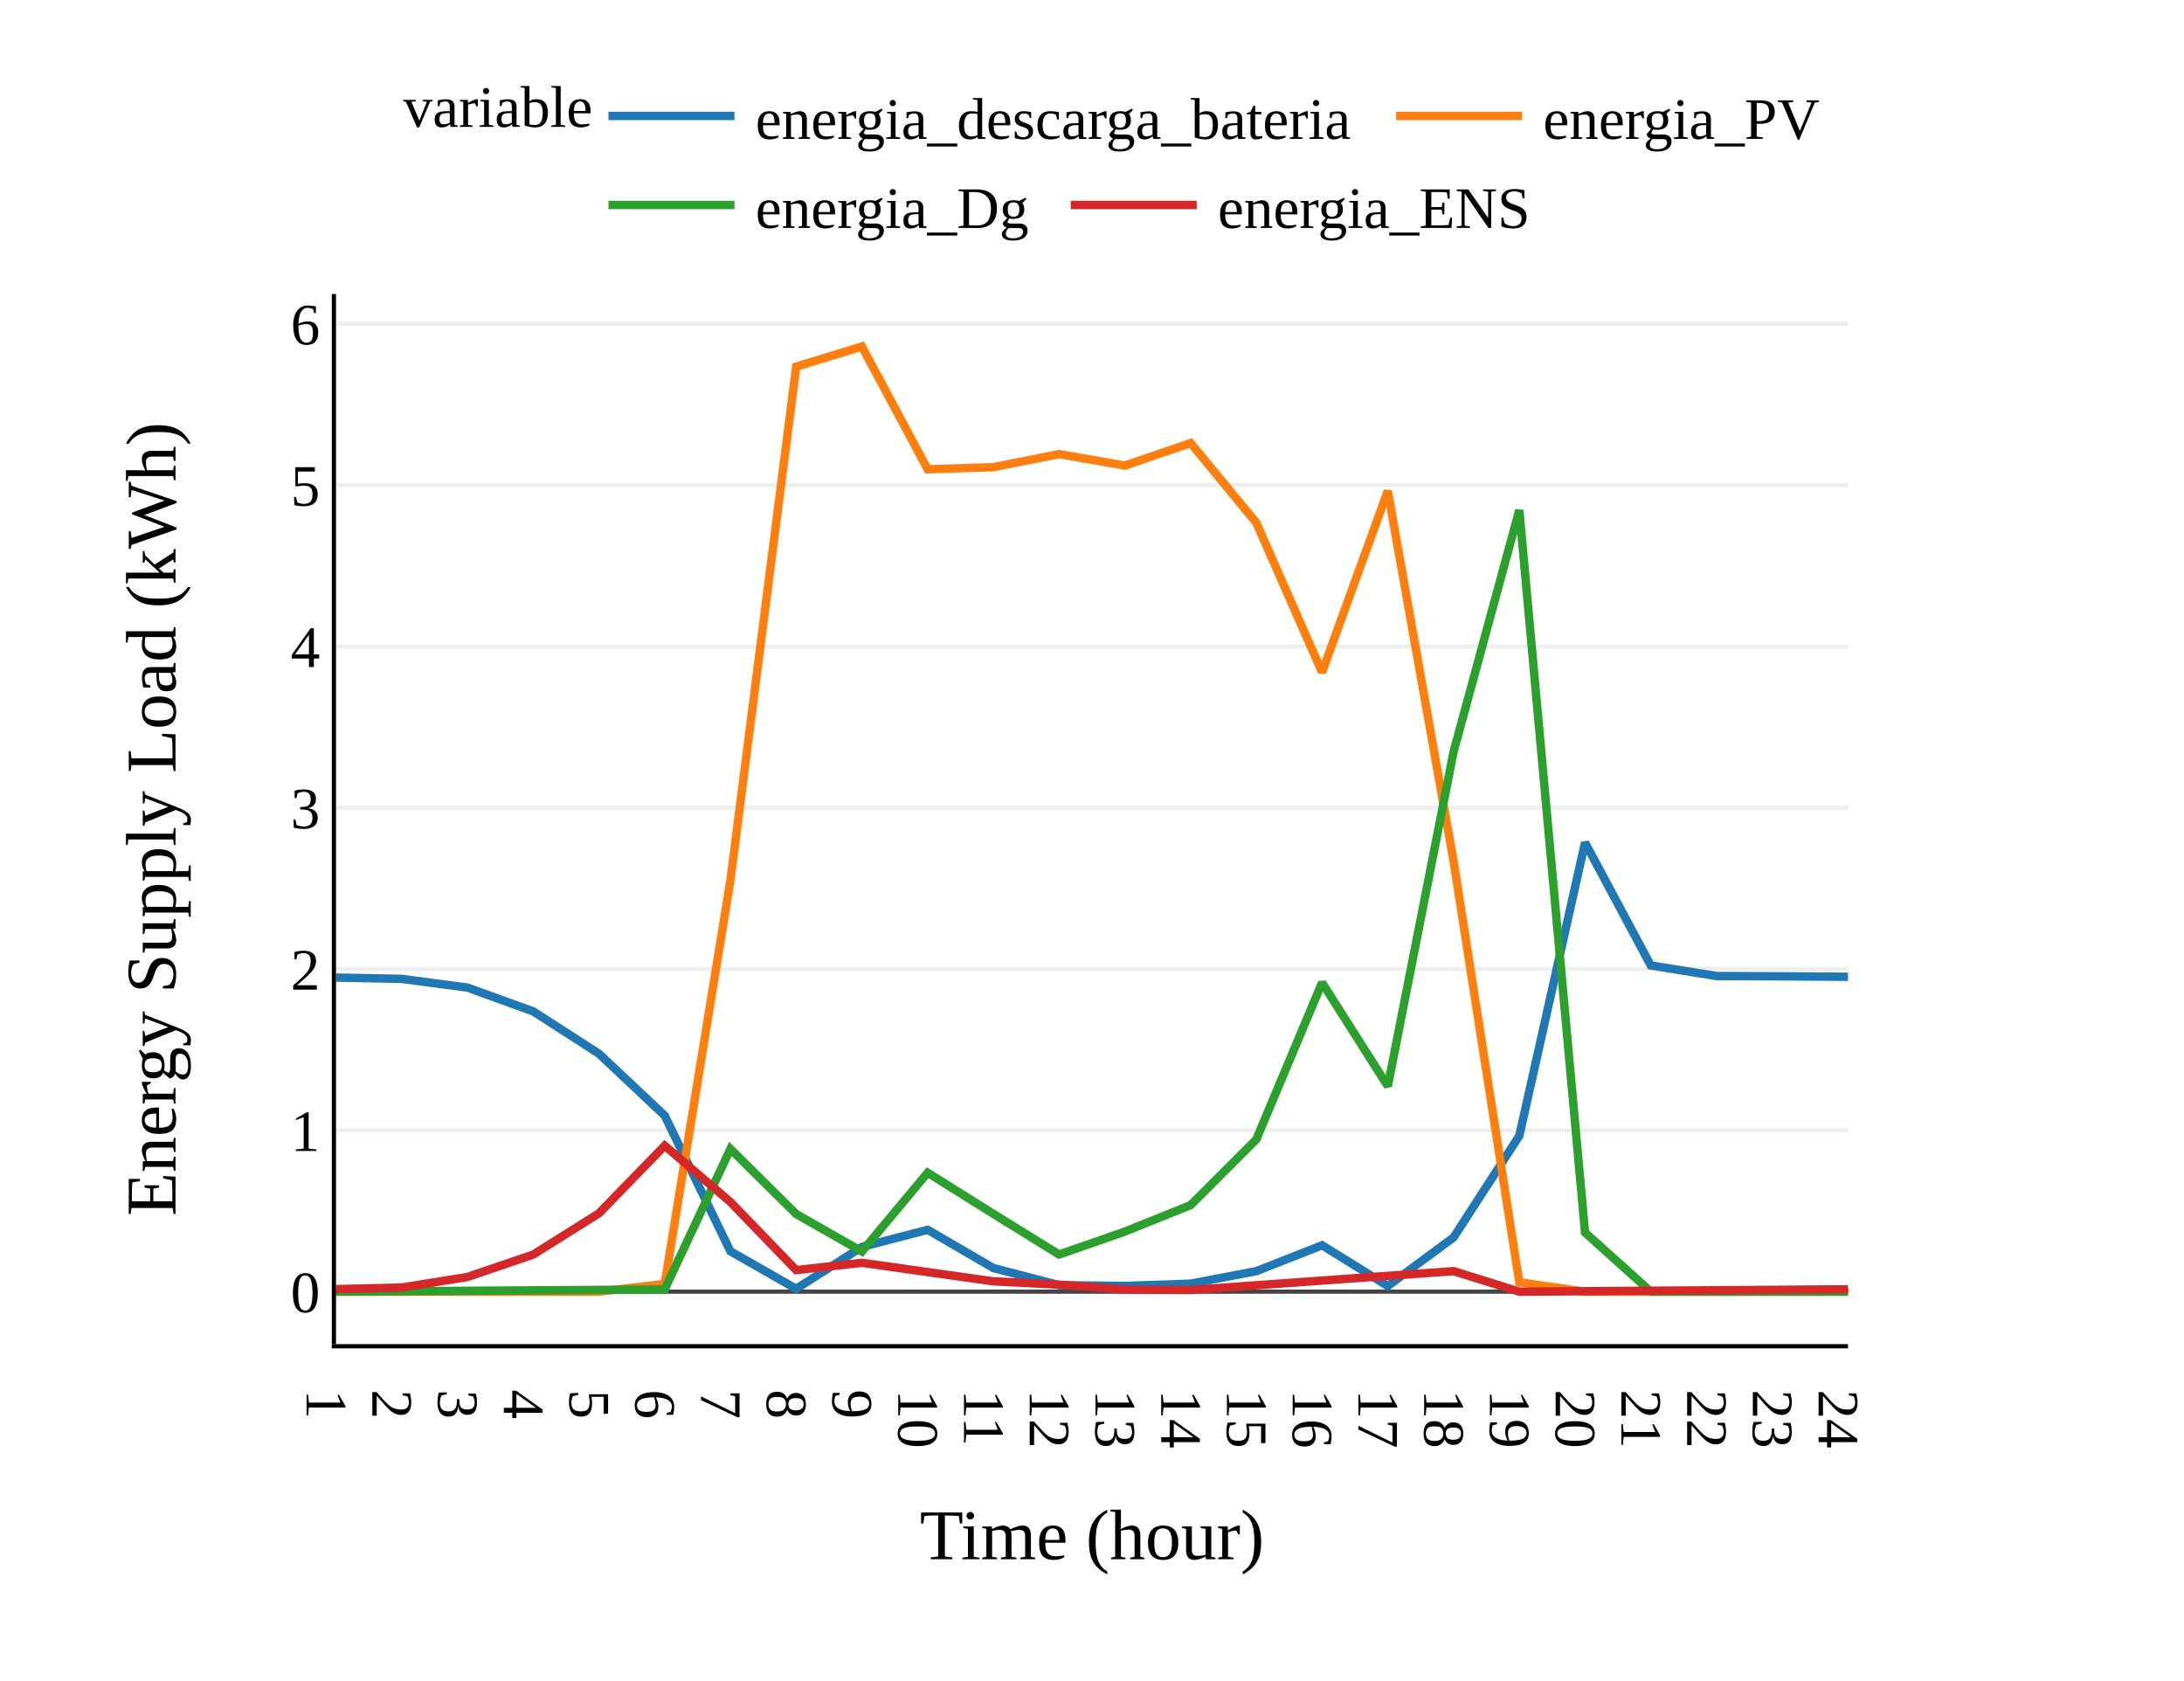
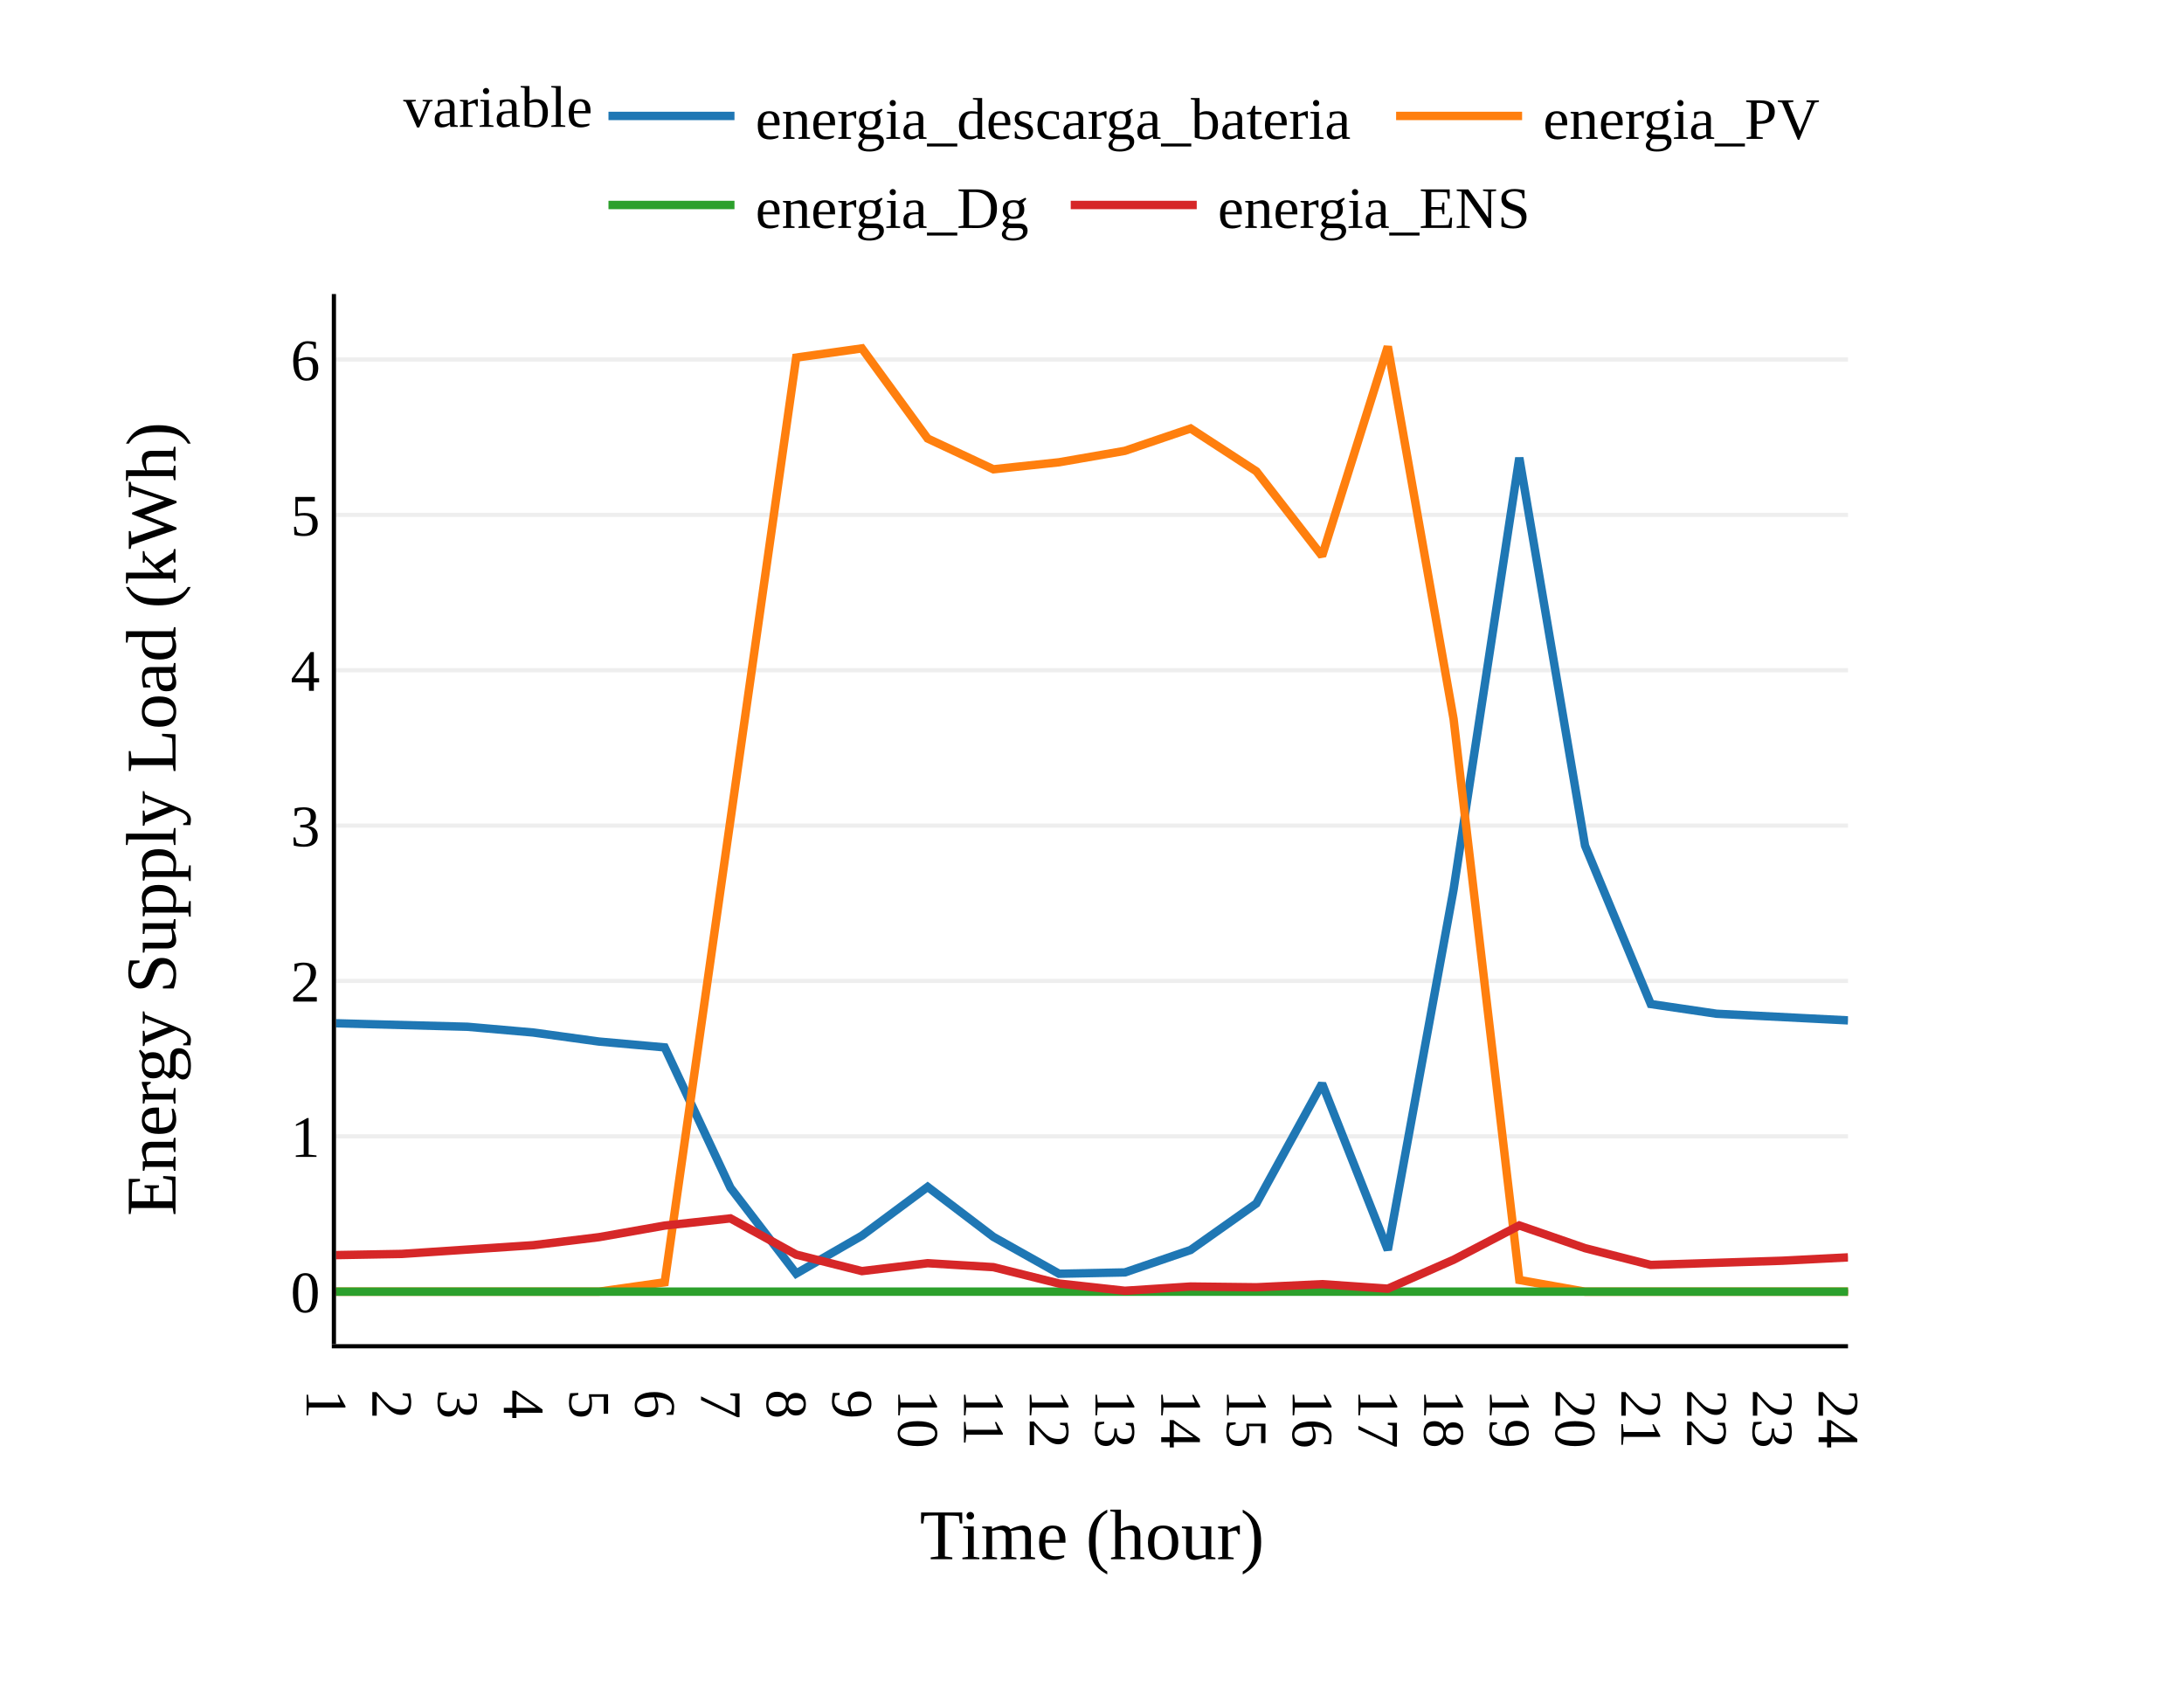
<svg xmlns="http://www.w3.org/2000/svg" class="main-svg" width="520" height="400" style="" viewBox="0 0 520 400">
  <rect x="0" y="0" width="520" height="400" style="fill: rgb(255, 255, 255); fill-opacity: 1;" />
-   <defs id="defs-20dc63">
+   <defs id="defs-efb419">
    <g class="clips">
-       <clipPath id="clip20dc63xyplot" class="plotclip">
+       <clipPath id="clipefb419xyplot" class="plotclip">
        <rect width="360" height="250" />
      </clipPath>
-       <clipPath class="axesclip" id="clip20dc63x">
+       <clipPath class="axesclip" id="clipefb419x">
        <rect x="80" y="0" width="360" height="400" />
      </clipPath>
-       <clipPath class="axesclip" id="clip20dc63y">
+       <clipPath class="axesclip" id="clipefb419y">
        <rect x="0" y="70" width="520" height="250" />
      </clipPath>
-       <clipPath class="axesclip" id="clip20dc63xy">
+       <clipPath class="axesclip" id="clipefb419xy">
        <rect x="80" y="70" width="360" height="250" />
      </clipPath>
    </g>
    <g class="gradients" />
  </defs>
  <g class="bglayer" />
  <g class="layer-below">
    <g class="imagelayer" />
    <g class="shapelayer" />
  </g>
  <g class="cartesianlayer">
    <g class="subplot xy">
      <g class="layer-subplot">
        <g class="shapelayer" />
        <g class="imagelayer" />
      </g>
      <g class="gridlayer">
        <g class="x" />
        <g class="y">
-           <path class="ygrid crisp" transform="translate(0,269.1)" d="M80,0h360" style="stroke: rgb(238, 238, 238); stroke-opacity: 1; stroke-width: 1px;" />
-           <path class="ygrid crisp" transform="translate(0,230.7)" d="M80,0h360" style="stroke: rgb(238, 238, 238); stroke-opacity: 1; stroke-width: 1px;" />
-           <path class="ygrid crisp" transform="translate(0,192.3)" d="M80,0h360" style="stroke: rgb(238, 238, 238); stroke-opacity: 1; stroke-width: 1px;" />
-           <path class="ygrid crisp" transform="translate(0,153.89)" d="M80,0h360" style="stroke: rgb(238, 238, 238); stroke-opacity: 1; stroke-width: 1px;" />
-           <path class="ygrid crisp" transform="translate(0,115.49)" d="M80,0h360" style="stroke: rgb(238, 238, 238); stroke-opacity: 1; stroke-width: 1px;" />
-           <path class="ygrid crisp" transform="translate(0,77.09)" d="M80,0h360" style="stroke: rgb(238, 238, 238); stroke-opacity: 1; stroke-width: 1px;" />
+           <path class="ygrid crisp" transform="translate(0,270.52)" d="M80,0h360" style="stroke: rgb(238, 238, 238); stroke-opacity: 1; stroke-width: 1px;" />
+           <path class="ygrid crisp" transform="translate(0,233.53)" d="M80,0h360" style="stroke: rgb(238, 238, 238); stroke-opacity: 1; stroke-width: 1px;" />
+           <path class="ygrid crisp" transform="translate(0,196.55)" d="M80,0h360" style="stroke: rgb(238, 238, 238); stroke-opacity: 1; stroke-width: 1px;" />
+           <path class="ygrid crisp" transform="translate(0,159.56)" d="M80,0h360" style="stroke: rgb(238, 238, 238); stroke-opacity: 1; stroke-width: 1px;" />
+           <path class="ygrid crisp" transform="translate(0,122.58)" d="M80,0h360" style="stroke: rgb(238, 238, 238); stroke-opacity: 1; stroke-width: 1px;" />
+           <path class="ygrid crisp" transform="translate(0,85.59)" d="M80,0h360" style="stroke: rgb(238, 238, 238); stroke-opacity: 1; stroke-width: 1px;" />
        </g>
      </g>
      <g class="zerolinelayer">
        <path class="yzl zl crisp" transform="translate(0,307.5)" d="M80,0h360" style="stroke: rgb(68, 68, 68); stroke-opacity: 1; stroke-width: 1px;" />
      </g>
      <path class="xlines-below" />
      <path class="ylines-below" />
      <g class="overlines-below" />
      <g class="xaxislayer-below" />
      <g class="yaxislayer-below" />
      <g class="overaxes-below" />
-       <g class="plot" transform="translate(80,70)" clip-path="url('#clip20dc63xyplot')">
+       <g class="plot" transform="translate(80,70)" clip-path="url('#clipefb419xyplot')">
        <g class="scatterlayer mlayer">
-           <g class="trace scatter tracec31105" style="stroke-miterlimit: 2; opacity: 1;">
-             <g class="fills" />
-             <g class="errorbars" />
-             <g class="lines">
-               <path class="js-line" d="M0,162.73L15.65,163.04L31.3,165.11L46.96,170.78L62.61,180.86L78.26,195.59L93.91,227.9L109.57,236.82L125.22,226.85L140.87,222.77L156.52,231.88L172.17,235.96L187.83,236.14L203.48,235.6L219.13,232.62L234.78,226.46L250.43,236.16L266.09,224.59L281.74,200.4L297.39,130.59L313.04,159.84L328.7,162.36L344.35,162.43L360,162.54" style="vector-effect: non-scaling-stroke; fill: none; stroke: rgb(31, 119, 180); stroke-opacity: 1; stroke-width: 2px; opacity: 1;" />
-             </g>
-             <g class="points" />
-             <g class="text" />
-           </g>
-           <g class="trace scatter traceacec1c" style="stroke-miterlimit: 2; opacity: 1;">
-             <g class="fills" />
-             <g class="errorbars" />
-             <g class="lines">
-               <path class="js-line" d="M0,237.5L62.61,237.5L78.26,235.67L93.91,139.56L109.57,17.28L125.22,12.5L140.87,41.72L156.52,41.22L172.17,38.11L187.83,40.84L203.48,35.47L219.13,54.46L234.78,90.03L250.43,46.89L266.09,134.99L281.74,235.27L297.39,237.5L360,237.5" style="vector-effect: non-scaling-stroke; fill: none; stroke: rgb(255, 127, 14); stroke-opacity: 1; stroke-width: 2px; opacity: 1;" />
-             </g>
-             <g class="points" />
-             <g class="text" />
-           </g>
-           <g class="trace scatter trace5b44f4" style="stroke-miterlimit: 2; opacity: 1;">
-             <g class="fills" />
-             <g class="errorbars" />
-             <g class="lines">
-               <path class="js-line" d="M0,237.5L78.26,236.97L93.91,203.53L109.57,219.03L125.22,227.94L140.87,209.19L156.52,218.98L172.17,228.66L187.83,223.2L203.48,216.9L219.13,201.25L234.78,163.94L250.43,188.59L266.09,108.97L281.74,51.45L297.39,223.43L313.04,237.5L360,237.5" style="vector-effect: non-scaling-stroke; fill: none; stroke: rgb(44, 160, 44); stroke-opacity: 1; stroke-width: 2px; opacity: 1;" />
-             </g>
-             <g class="points" />
-             <g class="text" />
-           </g>
-           <g class="trace scatter trace4423a1" style="stroke-miterlimit: 2; opacity: 1;">
-             <g class="fills" />
-             <g class="errorbars" />
-             <g class="lines">
-               <path class="js-line" d="M0,236.9L15.65,236.52L31.3,234.01L46.96,228.67L62.61,218.85L78.26,202.75L93.91,216.16L109.57,232.37L125.22,230.63L156.52,235.05L172.17,235.83L187.83,237.02L203.48,237.1L266.09,232.62L281.74,237.5L360,236.94" style="vector-effect: non-scaling-stroke; fill: none; stroke: rgb(214, 39, 40); stroke-opacity: 1; stroke-width: 2px; opacity: 1;" />
+           <g class="trace scatter trace76ef23" style="stroke-miterlimit: 2; opacity: 1;">
+             <g class="fills" />
+             <g class="errorbars" />
+             <g class="lines">
+               <path class="js-line" d="M0,173.61L31.3,174.44L46.96,175.81L62.61,177.96L78.26,179.35L93.91,212.76L109.57,233.2L125.22,224.17L140.87,212.56L156.52,224.46L172.17,233.24L187.83,232.92L203.48,227.58L219.13,216.51L234.78,187.98L250.43,227.57L266.09,141.77L281.74,38.98L297.39,131.33L313.04,169.03L328.7,171.34L360,172.92" style="vector-effect: non-scaling-stroke; fill: none; stroke: rgb(31, 119, 180); stroke-opacity: 1; stroke-width: 2px; opacity: 1;" />
+             </g>
+             <g class="points" />
+             <g class="text" />
+           </g>
+           <g class="trace scatter tracec4fafd" style="stroke-miterlimit: 2; opacity: 1;">
+             <g class="fills" />
+             <g class="errorbars" />
+             <g class="lines">
+               <path class="js-line" d="M0,237.5L62.61,237.5L78.26,235.27L109.57,15.13L125.22,12.94L140.87,34.4L156.52,41.72L172.17,40.05L187.83,37.33L203.48,32.01L219.13,42.2L234.78,62.35L250.43,12.5L266.09,101.17L281.74,234.72L297.39,237.5L313.04,237.5L360,237.5" style="vector-effect: non-scaling-stroke; fill: none; stroke: rgb(255, 127, 14); stroke-opacity: 1; stroke-width: 2px; opacity: 1;" />
+             </g>
+             <g class="points" />
+             <g class="text" />
+           </g>
+           <g class="trace scatter tracedf2a7a" style="stroke-miterlimit: 2; opacity: 1;">
+             <g class="fills" />
+             <g class="errorbars" />
+             <g class="lines">
+               <path class="js-line" d="M0,237.5L360,237.5" style="vector-effect: non-scaling-stroke; fill: none; stroke: rgb(44, 160, 44); stroke-opacity: 1; stroke-width: 2px; opacity: 1;" />
+             </g>
+             <g class="points" />
+             <g class="text" />
+           </g>
+           <g class="trace scatter traced3e8a1" style="stroke-miterlimit: 2; opacity: 1;">
+             <g class="fills" />
+             <g class="errorbars" />
+             <g class="lines">
+               <path class="js-line" d="M0,228.8L15.65,228.52L31.3,227.48L46.96,226.44L62.61,224.53L78.26,221.77L93.91,220.06L109.57,228.68L125.22,232.61L140.87,230.73L156.52,231.67L172.17,235.57L187.83,237.29L203.48,236.28L219.13,236.46L234.78,235.72L250.43,236.79L266.09,229.91L281.74,221.74L297.39,227.15L313.04,231.14L344.35,230.14L360,229.34" style="vector-effect: non-scaling-stroke; fill: none; stroke: rgb(214, 39, 40); stroke-opacity: 1; stroke-width: 2px; opacity: 1;" />
            </g>
            <g class="points" />
            <g class="text" />
          </g>
        </g>
      </g>
      <g class="overplot" />
      <path class="xlines-above crisp" d="M79,320.5H440" style="fill: none; stroke-width: 1px; stroke: rgb(0, 0, 0); stroke-opacity: 1;" />
      <path class="ylines-above crisp" d="M79.5,70V320" style="fill: none; stroke-width: 1px; stroke: rgb(0, 0, 0); stroke-opacity: 1;" />
      <g class="overlines-above" />
      <g class="xaxislayer-above">
        <g class="xtick">
          <text text-anchor="start" x="0" y="337.8" transform="translate(80,0) rotate(90,0,330.8)" style="font-family: 'Times New Roman'; font-size: 14px; fill: rgb(0, 0, 0); fill-opacity: 1; white-space: pre;">1</text>
        </g>
        <g class="xtick">
          <text text-anchor="start" x="0" y="337.8" transform="translate(95.65,0) rotate(90,0,330.8)" style="font-family: 'Times New Roman'; font-size: 14px; fill: rgb(0, 0, 0); fill-opacity: 1; white-space: pre;">2</text>
        </g>
        <g class="xtick">
          <text text-anchor="start" x="0" y="337.8" transform="translate(111.3,0) rotate(90,0,330.8)" style="font-family: 'Times New Roman'; font-size: 14px; fill: rgb(0, 0, 0); fill-opacity: 1; white-space: pre;">3</text>
        </g>
        <g class="xtick">
          <text text-anchor="start" x="0" y="337.8" transform="translate(126.96,0) rotate(90,0,330.8)" style="font-family: 'Times New Roman'; font-size: 14px; fill: rgb(0, 0, 0); fill-opacity: 1; white-space: pre;">4</text>
        </g>
        <g class="xtick">
          <text text-anchor="start" x="0" y="337.8" transform="translate(142.61,0) rotate(90,0,330.8)" style="font-family: 'Times New Roman'; font-size: 14px; fill: rgb(0, 0, 0); fill-opacity: 1; white-space: pre;">5</text>
        </g>
        <g class="xtick">
          <text text-anchor="start" x="0" y="337.8" transform="translate(158.26,0) rotate(90,0,330.8)" style="font-family: 'Times New Roman'; font-size: 14px; fill: rgb(0, 0, 0); fill-opacity: 1; white-space: pre;">6</text>
        </g>
        <g class="xtick">
          <text text-anchor="start" x="0" y="337.8" transform="translate(173.91,0) rotate(90,0,330.8)" style="font-family: 'Times New Roman'; font-size: 14px; fill: rgb(0, 0, 0); fill-opacity: 1; white-space: pre;">7</text>
        </g>
        <g class="xtick">
          <text text-anchor="start" x="0" y="337.8" transform="translate(189.57,0) rotate(90,0,330.8)" style="font-family: 'Times New Roman'; font-size: 14px; fill: rgb(0, 0, 0); fill-opacity: 1; white-space: pre;">8</text>
        </g>
        <g class="xtick">
          <text text-anchor="start" x="0" y="337.8" transform="translate(205.22,0) rotate(90,0,330.8)" style="font-family: 'Times New Roman'; font-size: 14px; fill: rgb(0, 0, 0); fill-opacity: 1; white-space: pre;">9</text>
        </g>
        <g class="xtick">
          <text text-anchor="start" x="0" y="337.8" transform="translate(220.87,0) rotate(90,0,330.8)" style="font-family: 'Times New Roman'; font-size: 14px; fill: rgb(0, 0, 0); fill-opacity: 1; white-space: pre;">10</text>
        </g>
        <g class="xtick">
          <text text-anchor="start" x="0" y="337.8" transform="translate(236.52,0) rotate(90,0,330.8)" style="font-family: 'Times New Roman'; font-size: 14px; fill: rgb(0, 0, 0); fill-opacity: 1; white-space: pre;">11</text>
        </g>
        <g class="xtick">
          <text text-anchor="start" x="0" y="337.8" transform="translate(252.17,0) rotate(90,0,330.8)" style="font-family: 'Times New Roman'; font-size: 14px; fill: rgb(0, 0, 0); fill-opacity: 1; white-space: pre;">12</text>
        </g>
        <g class="xtick">
          <text text-anchor="start" x="0" y="337.8" transform="translate(267.83,0) rotate(90,0,330.8)" style="font-family: 'Times New Roman'; font-size: 14px; fill: rgb(0, 0, 0); fill-opacity: 1; white-space: pre;">13</text>
        </g>
        <g class="xtick">
          <text text-anchor="start" x="0" y="337.8" transform="translate(283.48,0) rotate(90,0,330.8)" style="font-family: 'Times New Roman'; font-size: 14px; fill: rgb(0, 0, 0); fill-opacity: 1; white-space: pre;">14</text>
        </g>
        <g class="xtick">
          <text text-anchor="start" x="0" y="337.8" transform="translate(299.13,0) rotate(90,0,330.8)" style="font-family: 'Times New Roman'; font-size: 14px; fill: rgb(0, 0, 0); fill-opacity: 1; white-space: pre;">15</text>
        </g>
        <g class="xtick">
          <text text-anchor="start" x="0" y="337.8" transform="translate(314.78,0) rotate(90,0,330.8)" style="font-family: 'Times New Roman'; font-size: 14px; fill: rgb(0, 0, 0); fill-opacity: 1; white-space: pre;">16</text>
        </g>
        <g class="xtick">
          <text text-anchor="start" x="0" y="337.8" transform="translate(330.43,0) rotate(90,0,330.8)" style="font-family: 'Times New Roman'; font-size: 14px; fill: rgb(0, 0, 0); fill-opacity: 1; white-space: pre;">17</text>
        </g>
        <g class="xtick">
          <text text-anchor="start" x="0" y="337.8" transform="translate(346.09,0) rotate(90,0,330.8)" style="font-family: 'Times New Roman'; font-size: 14px; fill: rgb(0, 0, 0); fill-opacity: 1; white-space: pre;">18</text>
        </g>
        <g class="xtick">
          <text text-anchor="start" x="0" y="337.8" transform="translate(361.74,0) rotate(90,0,330.8)" style="font-family: 'Times New Roman'; font-size: 14px; fill: rgb(0, 0, 0); fill-opacity: 1; white-space: pre;">19</text>
        </g>
        <g class="xtick">
          <text text-anchor="start" x="0" y="337.8" transform="translate(377.39,0) rotate(90,0,330.8)" style="font-family: 'Times New Roman'; font-size: 14px; fill: rgb(0, 0, 0); fill-opacity: 1; white-space: pre;">20</text>
        </g>
        <g class="xtick">
          <text text-anchor="start" x="0" y="337.8" transform="translate(393.04,0) rotate(90,0,330.8)" style="font-family: 'Times New Roman'; font-size: 14px; fill: rgb(0, 0, 0); fill-opacity: 1; white-space: pre;">21</text>
        </g>
        <g class="xtick">
          <text text-anchor="start" x="0" y="337.8" transform="translate(408.7,0) rotate(90,0,330.8)" style="font-family: 'Times New Roman'; font-size: 14px; fill: rgb(0, 0, 0); fill-opacity: 1; white-space: pre;">22</text>
        </g>
        <g class="xtick">
          <text text-anchor="start" x="0" y="337.8" transform="translate(424.35,0) rotate(90,0,330.8)" style="font-family: 'Times New Roman'; font-size: 14px; fill: rgb(0, 0, 0); fill-opacity: 1; white-space: pre;">23</text>
        </g>
        <g class="xtick">
          <text text-anchor="start" x="0" y="337.8" transform="translate(440,0) rotate(90,0,330.8)" style="font-family: 'Times New Roman'; font-size: 14px; fill: rgb(0, 0, 0); fill-opacity: 1; white-space: pre;">24</text>
        </g>
      </g>
      <g class="yaxislayer-above">
        <g class="ytick">
          <text text-anchor="end" x="76.2" y="4.9" transform="translate(0,307.5)" style="font-family: 'Times New Roman'; font-size: 14px; fill: rgb(0, 0, 0); fill-opacity: 1; white-space: pre;">0</text>
        </g>
        <g class="ytick">
-           <text text-anchor="end" x="76.2" y="4.9" transform="translate(0,269.1)" style="font-family: 'Times New Roman'; font-size: 14px; fill: rgb(0, 0, 0); fill-opacity: 1; white-space: pre;">1</text>
-         </g>
-         <g class="ytick">
-           <text text-anchor="end" x="76.2" y="4.9" transform="translate(0,230.7)" style="font-family: 'Times New Roman'; font-size: 14px; fill: rgb(0, 0, 0); fill-opacity: 1; white-space: pre;">2</text>
-         </g>
-         <g class="ytick">
-           <text text-anchor="end" x="76.2" y="4.9" transform="translate(0,192.3)" style="font-family: 'Times New Roman'; font-size: 14px; fill: rgb(0, 0, 0); fill-opacity: 1; white-space: pre;">3</text>
-         </g>
-         <g class="ytick">
-           <text text-anchor="end" x="76.2" y="4.9" transform="translate(0,153.89)" style="font-family: 'Times New Roman'; font-size: 14px; fill: rgb(0, 0, 0); fill-opacity: 1; white-space: pre;">4</text>
-         </g>
-         <g class="ytick">
-           <text text-anchor="end" x="76.2" y="4.9" transform="translate(0,115.49)" style="font-family: 'Times New Roman'; font-size: 14px; fill: rgb(0, 0, 0); fill-opacity: 1; white-space: pre;">5</text>
-         </g>
-         <g class="ytick">
-           <text text-anchor="end" x="76.2" y="4.9" transform="translate(0,77.09)" style="font-family: 'Times New Roman'; font-size: 14px; fill: rgb(0, 0, 0); fill-opacity: 1; white-space: pre;">6</text>
+           <text text-anchor="end" x="76.2" y="4.9" transform="translate(0,270.52)" style="font-family: 'Times New Roman'; font-size: 14px; fill: rgb(0, 0, 0); fill-opacity: 1; white-space: pre;">1</text>
+         </g>
+         <g class="ytick">
+           <text text-anchor="end" x="76.2" y="4.9" transform="translate(0,233.53)" style="font-family: 'Times New Roman'; font-size: 14px; fill: rgb(0, 0, 0); fill-opacity: 1; white-space: pre;">2</text>
+         </g>
+         <g class="ytick">
+           <text text-anchor="end" x="76.2" y="4.9" transform="translate(0,196.55)" style="font-family: 'Times New Roman'; font-size: 14px; fill: rgb(0, 0, 0); fill-opacity: 1; white-space: pre;">3</text>
+         </g>
+         <g class="ytick">
+           <text text-anchor="end" x="76.2" y="4.9" transform="translate(0,159.56)" style="font-family: 'Times New Roman'; font-size: 14px; fill: rgb(0, 0, 0); fill-opacity: 1; white-space: pre;">4</text>
+         </g>
+         <g class="ytick">
+           <text text-anchor="end" x="76.2" y="4.9" transform="translate(0,122.58)" style="font-family: 'Times New Roman'; font-size: 14px; fill: rgb(0, 0, 0); fill-opacity: 1; white-space: pre;">5</text>
+         </g>
+         <g class="ytick">
+           <text text-anchor="end" x="76.2" y="4.9" transform="translate(0,85.59)" style="font-family: 'Times New Roman'; font-size: 14px; fill: rgb(0, 0, 0); fill-opacity: 1; white-space: pre;">6</text>
        </g>
      </g>
      <g class="overaxes-above" />
    </g>
  </g>
  <g class="polarlayer" />
  <g class="ternarylayer" />
  <g class="geolayer" />
  <g class="funnelarealayer" />
  <g class="pielayer" />
  <g class="treemaplayer" />
  <g class="sunburstlayer" />
  <g class="glimages" />
-   <defs id="topdefs-20dc63">
+   <defs id="topdefs-efb419">
    <g class="clips" />
-     <clipPath id="legend20dc63">
+     <clipPath id="legendefb419">
      <rect width="346" height="53" x="0" y="0" />
    </clipPath>
  </defs>
  <g class="layer-above">
    <g class="imagelayer" />
    <g class="shapelayer" />
  </g>
  <g class="infolayer">
    <g class="legend" pointer-events="all" transform="translate(94,12)">
      <rect class="bg" shape-rendering="crispEdges" width="346" height="53" x="0" y="0" style="stroke: rgb(68, 68, 68); stroke-opacity: 1; fill: rgb(255, 255, 255); fill-opacity: 1; stroke-width: 0px;" />
-       <g class="scrollbox" transform="" clip-path="url('#legend20dc63')">
+       <g class="scrollbox" transform="" clip-path="url('#legendefb419')">
        <text class="legendtitletext" text-anchor="start" x="2" y="18.2" style="font-family: 'Times New Roman'; font-size: 14px; fill: rgb(0, 0, 0); fill-opacity: 1; white-space: pre;">variable</text>
        <g class="groups" transform="">
          <g class="traces" transform="translate(45.875,15.6)" style="opacity: 1;">
            <text class="legendtext" text-anchor="start" x="40" y="5.46" style="font-family: 'Times New Roman'; font-size: 14px; fill: rgb(0, 0, 0); fill-opacity: 1; white-space: pre;">energia_descarga_bateria</text>
            <g class="layers" style="opacity: 1;">
              <g class="legendfill" />
              <g class="legendlines">
                <path class="js-line" d="M5,0h30" style="fill: none; stroke: rgb(31, 119, 180); stroke-opacity: 1; stroke-width: 2px;" />
              </g>
              <g class="legendsymbols">
                <g class="legendpoints" />
              </g>
            </g>
            <rect class="legendtoggle" x="0" y="-10.6" width="185.031" height="21.2" style="fill: rgb(0, 0, 0); fill-opacity: 0;" />
          </g>
        </g>
        <g class="groups" transform="translate(187.5312,0)">
          <g class="traces" transform="translate(45.875,15.6)" style="opacity: 1;">
            <text class="legendtext" text-anchor="start" x="40" y="5.46" style="font-family: 'Times New Roman'; font-size: 14px; fill: rgb(0, 0, 0); fill-opacity: 1; white-space: pre;">energia_PV</text>
            <g class="layers" style="opacity: 1;">
              <g class="legendfill" />
              <g class="legendlines">
                <path class="js-line" d="M5,0h30" style="fill: none; stroke: rgb(255, 127, 14); stroke-opacity: 1; stroke-width: 2px;" />
              </g>
              <g class="legendsymbols">
                <g class="legendpoints" />
              </g>
            </g>
            <rect class="legendtoggle" x="0" y="-10.6" width="109.234" height="21.2" style="fill: rgb(0, 0, 0); fill-opacity: 0;" />
          </g>
        </g>
        <g class="groups" transform="translate(0,21.2)">
          <g class="traces" transform="translate(45.875,15.6)" style="opacity: 1;">
            <text class="legendtext" text-anchor="start" x="40" y="5.46" style="font-family: 'Times New Roman'; font-size: 14px; fill: rgb(0, 0, 0); fill-opacity: 1; white-space: pre;">energia_Dg</text>
            <g class="layers" style="opacity: 1;">
              <g class="legendfill" />
              <g class="legendlines">
                <path class="js-line" d="M5,0h30" style="fill: none; stroke: rgb(44, 160, 44); stroke-opacity: 1; stroke-width: 2px;" />
              </g>
              <g class="legendsymbols">
                <g class="legendpoints" />
              </g>
            </g>
            <rect class="legendtoggle" x="0" y="-10.6" width="107.562" height="21.2" style="fill: rgb(0, 0, 0); fill-opacity: 0;" />
          </g>
        </g>
        <g class="groups" transform="translate(110.0625,21.2)">
          <g class="traces" transform="translate(45.875,15.6)" style="opacity: 1;">
            <text class="legendtext" text-anchor="start" x="40" y="5.46" style="font-family: 'Times New Roman'; font-size: 14px; fill: rgb(0, 0, 0); fill-opacity: 1; white-space: pre;">energia_ENS</text>
            <g class="layers" style="opacity: 1;">
              <g class="legendfill" />
              <g class="legendlines">
                <path class="js-line" d="M5,0h30" style="fill: none; stroke: rgb(214, 39, 40); stroke-opacity: 1; stroke-width: 2px;" />
              </g>
              <g class="legendsymbols">
                <g class="legendpoints" />
              </g>
            </g>
            <rect class="legendtoggle" x="0" y="-10.6" width="117.109" height="21.2" style="fill: rgb(0, 0, 0); fill-opacity: 0;" />
          </g>
        </g>
      </g>
      <rect class="scrollbar" rx="20" ry="3" width="0" height="0" x="0" y="0" style="fill: rgb(128, 139, 164); fill-opacity: 1;" />
    </g>
    <g class="g-gtitle" />
    <g class="g-xtitle">
      <text class="xtitle" x="260" y="371.2" text-anchor="middle" style="font-family: 'Times New Roman'; font-size: 17px; fill: rgb(0, 0, 0); opacity: 1; font-weight: normal; white-space: pre;">Time (hour)</text>
    </g>
    <g class="g-ytitle">
      <text class="ytitle" transform="rotate(-90,41.7875,195)" x="41.788" y="195" text-anchor="middle" style="font-family: 'Times New Roman'; font-size: 17px; fill: rgb(0, 0, 0); opacity: 1; font-weight: normal; white-space: pre;">Energy Supply Load (kWh)</text>
    </g>
  </g>
</svg>
